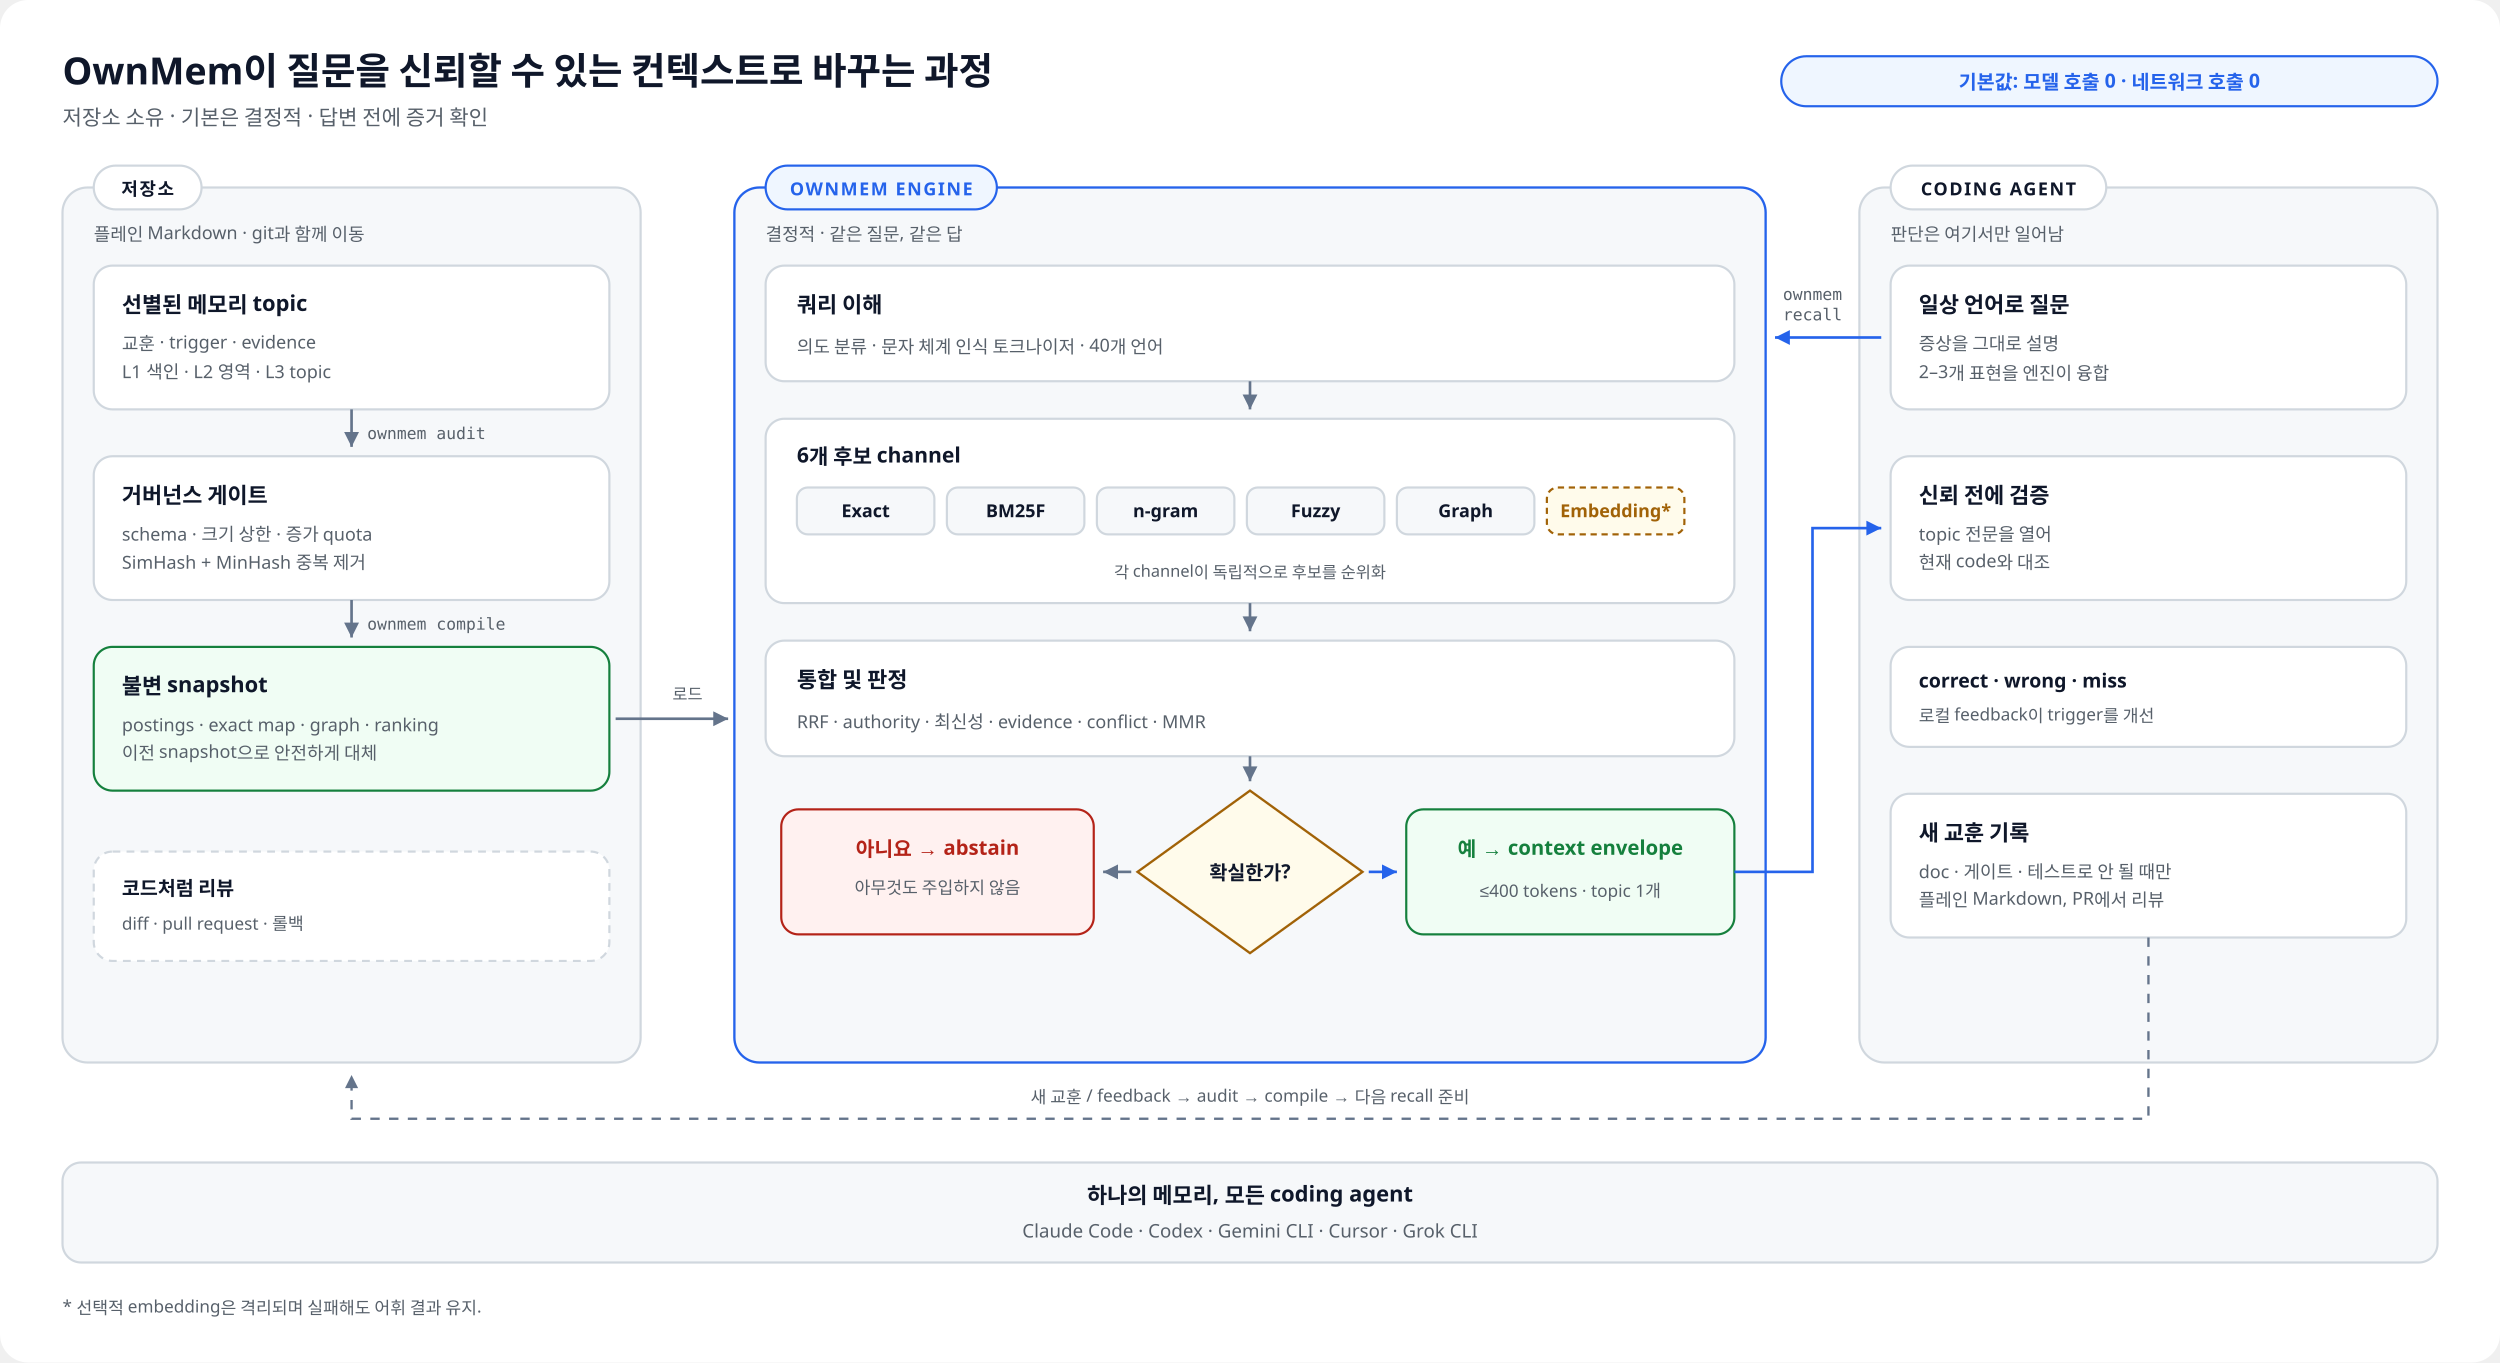
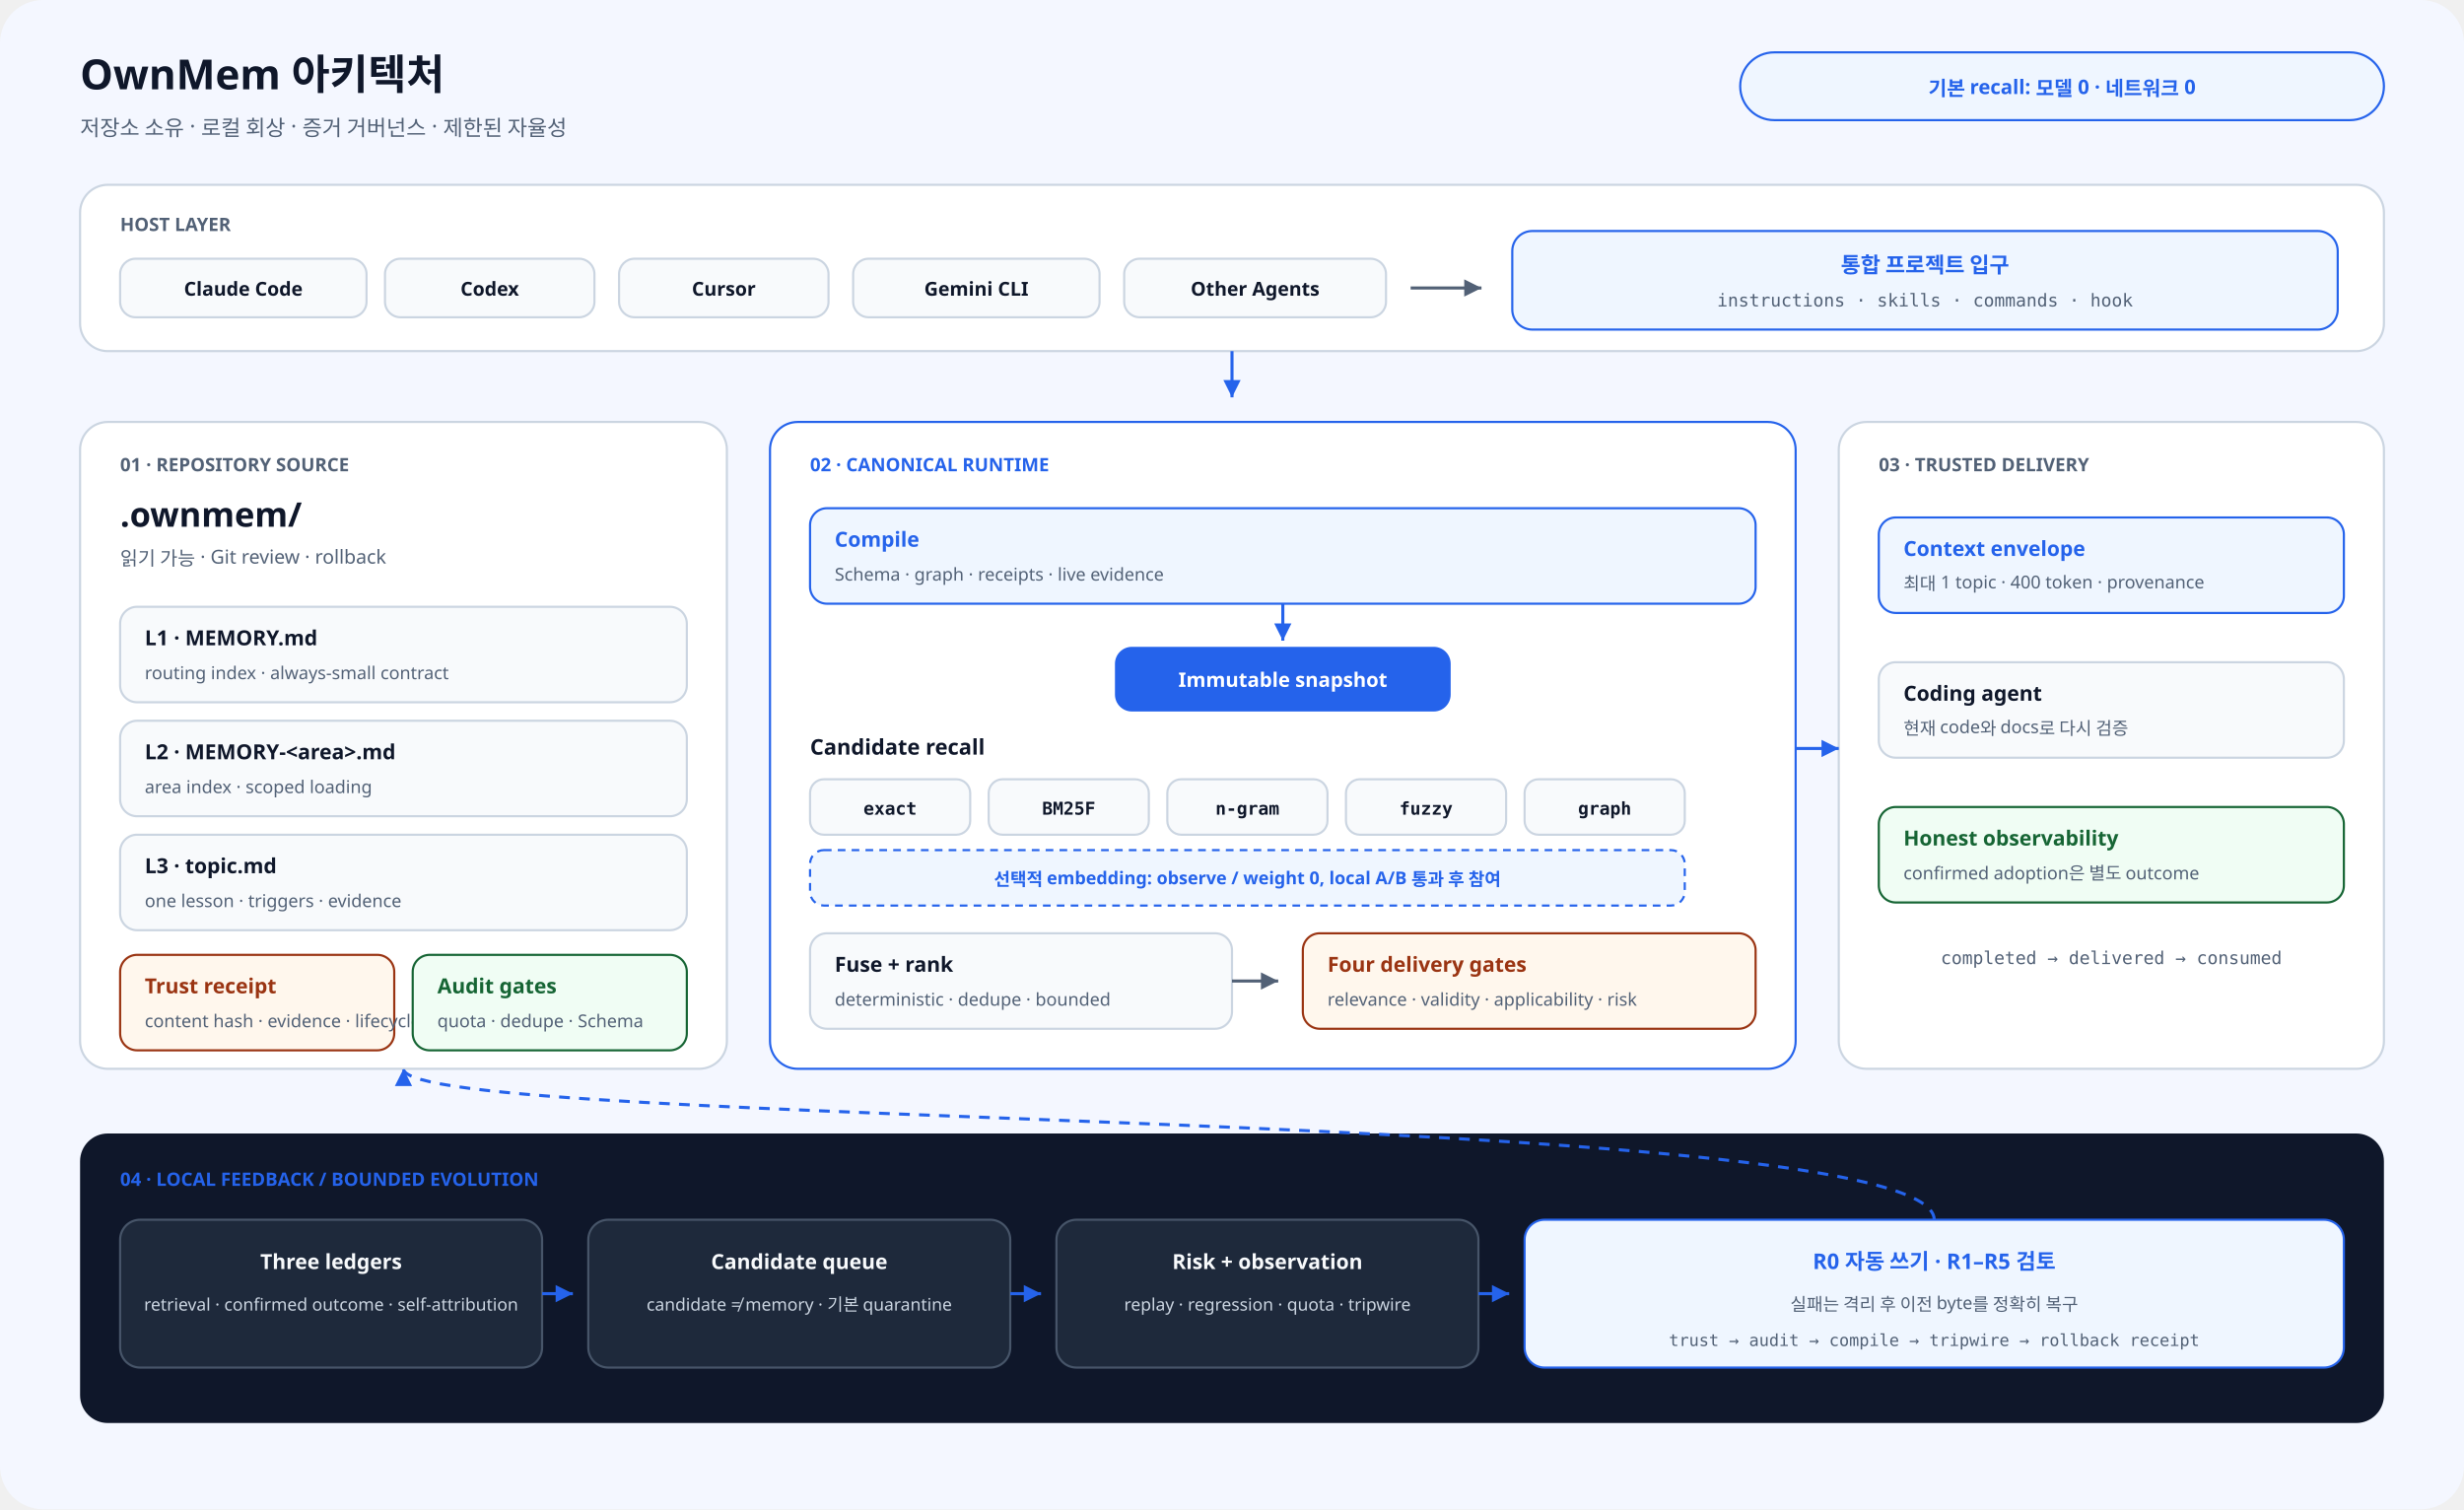
- <svg xmlns="http://www.w3.org/2000/svg" viewBox="0 0 1600 872" role="img" aria-labelledby="title description" font-family="-apple-system, BlinkMacSystemFont, 'Segoe UI', 'Noto Sans', 'Helvetica Neue', Arial, sans-serif">
+ <svg xmlns="http://www.w3.org/2000/svg" viewBox="0 0 1600 980" role="img" aria-labelledby="title description" font-family="-apple-system, BlinkMacSystemFont, 'Segoe UI', 'Noto Sans', Arial, sans-serif">
  <defs>
    <marker id="arrow" viewBox="0 0 10 10" refX="8" refY="5" markerWidth="7" markerHeight="7" orient="auto-start-reverse">
-       <path d="M 0 1 L 8 5 L 0 9 z" fill="#64748b" />
+       <path d="M 0 1 L 8 5 L 0 9 z" fill="#526176" />
    </marker>
-     <marker id="accent" viewBox="0 0 10 10" refX="8" refY="5" markerWidth="7" markerHeight="7" orient="auto-start-reverse">
+     <marker id="arrowBlue" viewBox="0 0 10 10" refX="8" refY="5" markerWidth="7" markerHeight="7" orient="auto-start-reverse">
      <path d="M 0 1 L 8 5 L 0 9 z" fill="#2563eb" />
    </marker>
  </defs>
-   <rect x="0" y="0" width="1600" height="872" rx="18" fill="#ffffff" />
-   <text x="40" y="54" text-anchor="start" font-size="24" font-weight="700" fill="#0f172a">OwnMem이 질문을 신뢰할 수 있는 컨텍스트로 바꾸는 과정</text>
-   <text x="40" y="80" text-anchor="start" font-size="13.5" font-weight="400" fill="#57606a">저장소 소유 · 기본은 결정적 · 답변 전에 증거 확인</text>
-   <rect x="1140" y="36" width="420" height="32" rx="16" fill="#eff6ff" stroke="#2563eb" stroke-width="1.4" />
-   <text x="1350" y="57" text-anchor="middle" font-size="12.5" font-weight="600" fill="#2563eb">기본값: 모델 호출 0 · 네트워크 호출 0</text>
-   <rect x="40" y="120" width="370" height="560" rx="16" fill="#f6f8fa" stroke="#d0d7de" stroke-width="1.4" />
-   <rect x="470" y="120" width="660" height="560" rx="16" fill="#f6f8fa" stroke="#2563eb" stroke-width="1.5" />
-   <rect x="1190" y="120" width="370" height="560" rx="16" fill="#f6f8fa" stroke="#d0d7de" stroke-width="1.4" />
-   <rect x="60" y="106" width="69" height="28" rx="14" fill="#ffffff" stroke="#d0d7de" stroke-width="1.4" />
-   <text x="94.5" y="125" text-anchor="middle" font-size="11.5" font-weight="700" letter-spacing="1" fill="#0f172a">저장소</text>
-   <rect x="490" y="106" width="148" height="28" rx="14" fill="#eff6ff" stroke="#2563eb" stroke-width="1.4" />
-   <text x="564" y="125" text-anchor="middle" font-size="11.5" font-weight="700" letter-spacing="1" fill="#2563eb">OWNMEM ENGINE</text>
-   <rect x="1210" y="106" width="138" height="28" rx="14" fill="#ffffff" stroke="#d0d7de" stroke-width="1.4" />
-   <text x="1279" y="125" text-anchor="middle" font-size="11.5" font-weight="700" letter-spacing="1" fill="#0f172a">CODING AGENT</text>
-   <text x="60" y="154" text-anchor="start" font-size="11.5" font-weight="400" fill="#57606a">플레인 Markdown · git과 함께 이동</text>
-   <text x="490" y="154" text-anchor="start" font-size="11.5" font-weight="400" fill="#57606a">결정적 · 같은 질문, 같은 답</text>
-   <text x="1210" y="154" text-anchor="start" font-size="11.5" font-weight="400" fill="#57606a">판단은 여기서만 일어남</text>
-   <rect x="60" y="170" width="330" height="92" rx="12" fill="#ffffff" stroke="#d0d7de" stroke-width="1.4" />
-   <text x="78" y="200" text-anchor="start" font-size="14" font-weight="650" fill="#0f172a">선별된 메모리 topic</text>
-   <text x="78" y="224" text-anchor="start" font-size="11.5" font-weight="400" fill="#57606a">교훈 · trigger · evidence</text>
-   <text x="78" y="242" text-anchor="start" font-size="11.5" font-weight="400" fill="#57606a">L1 색인 · L2 영역 · L3 topic</text>
-   <path d="M 225 262 L 225 286" fill="none" stroke="#64748b" stroke-width="1.7" marker-end="url(#arrow)" />
-   <text x="235" y="281" text-anchor="start" font-size="10.5" font-weight="400" font-family="ui-monospace, SFMono-Regular, 'SF Mono', Menlo, Consolas, monospace" fill="#57606a">ownmem audit</text>
-   <rect x="60" y="292" width="330" height="92" rx="12" fill="#ffffff" stroke="#d0d7de" stroke-width="1.4" />
-   <text x="78" y="322" text-anchor="start" font-size="14" font-weight="650" fill="#0f172a">거버넌스 게이트</text>
-   <text x="78" y="346" text-anchor="start" font-size="11.5" font-weight="400" fill="#57606a">schema · 크기 상한 · 증가 quota</text>
-   <text x="78" y="364" text-anchor="start" font-size="11.5" font-weight="400" fill="#57606a">SimHash + MinHash 중복 제거</text>
-   <path d="M 225 384 L 225 408" fill="none" stroke="#64748b" stroke-width="1.7" marker-end="url(#arrow)" />
-   <text x="235" y="403" text-anchor="start" font-size="10.5" font-weight="400" font-family="ui-monospace, SFMono-Regular, 'SF Mono', Menlo, Consolas, monospace" fill="#57606a">ownmem compile</text>
-   <rect x="60" y="414" width="330" height="92" rx="12" fill="#f0fdf4" stroke="#15803d" stroke-width="1.4" />
-   <text x="78" y="444" text-anchor="start" font-size="14" font-weight="650" fill="#0f172a">불변 snapshot</text>
-   <text x="78" y="468" text-anchor="start" font-size="11.5" font-weight="400" fill="#57606a">postings · exact map · graph · ranking</text>
-   <text x="78" y="486" text-anchor="start" font-size="11.5" font-weight="400" fill="#57606a">이전 snapshot으로 안전하게 대체</text>
-   <rect x="60" y="545" width="330" height="70" rx="12" fill="#ffffff" stroke="#d0d7de" stroke-width="1.4" stroke-dasharray="5 4" />
-   <text x="78" y="573" text-anchor="start" font-size="12.5" font-weight="600" fill="#0f172a">코드처럼 리뷰</text>
-   <text x="78" y="595" text-anchor="start" font-size="11" font-weight="400" fill="#57606a">diff · pull request · 롤백</text>
-   <text x="440" y="448" text-anchor="middle" font-size="10.5" font-weight="400" font-family="ui-monospace, SFMono-Regular, 'SF Mono', Menlo, Consolas, monospace" fill="#57606a">로드</text>
-   <path d="M 394 460 L 466 460" fill="none" stroke="#64748b" stroke-width="1.7" marker-end="url(#arrow)" />
-   <rect x="490" y="170" width="620" height="74" rx="12" fill="#ffffff" stroke="#d0d7de" stroke-width="1.4" />
-   <text x="510" y="200" text-anchor="start" font-size="14" font-weight="650" fill="#0f172a">쿼리 이해</text>
-   <text x="510" y="226" text-anchor="start" font-size="11.5" font-weight="400" fill="#57606a">의도 분류 · 문자 체계 인식 토크나이저 · 40개 언어</text>
-   <path d="M 800 244 L 800 262" fill="none" stroke="#64748b" stroke-width="1.7" marker-end="url(#arrow)" />
-   <rect x="490" y="268" width="620" height="118" rx="12" fill="#ffffff" stroke="#d0d7de" stroke-width="1.4" />
-   <text x="510" y="296" text-anchor="start" font-size="13.5" font-weight="650" fill="#0f172a">6개 후보 channel</text>
-   <rect x="510" y="312" width="88" height="30" rx="7" fill="#f6f8fa" stroke="#d0d7de" stroke-width="1.4" />
-   <text x="554" y="331" text-anchor="middle" font-size="11.5" font-weight="600" fill="#0f172a">Exact</text>
-   <rect x="606" y="312" width="88" height="30" rx="7" fill="#f6f8fa" stroke="#d0d7de" stroke-width="1.4" />
-   <text x="650" y="331" text-anchor="middle" font-size="11.5" font-weight="600" fill="#0f172a">BM25F</text>
-   <rect x="702" y="312" width="88" height="30" rx="7" fill="#f6f8fa" stroke="#d0d7de" stroke-width="1.4" />
-   <text x="746" y="331" text-anchor="middle" font-size="11.5" font-weight="600" fill="#0f172a">n-gram</text>
-   <rect x="798" y="312" width="88" height="30" rx="7" fill="#f6f8fa" stroke="#d0d7de" stroke-width="1.4" />
-   <text x="842" y="331" text-anchor="middle" font-size="11.5" font-weight="600" fill="#0f172a">Fuzzy</text>
-   <rect x="894" y="312" width="88" height="30" rx="7" fill="#f6f8fa" stroke="#d0d7de" stroke-width="1.4" />
-   <text x="938" y="331" text-anchor="middle" font-size="11.5" font-weight="600" fill="#0f172a">Graph</text>
-   <rect x="990" y="312" width="88" height="30" rx="7" fill="#fffbeb" stroke="#a16207" stroke-width="1.4" stroke-dasharray="4 3" />
-   <text x="1034" y="331" text-anchor="middle" font-size="11.5" font-weight="600" fill="#a16207">Embedding*</text>
-   <text x="800" y="370" text-anchor="middle" font-size="10.5" font-weight="400" fill="#57606a">각 channel이 독립적으로 후보를 순위화</text>
-   <path d="M 800 386 L 800 404" fill="none" stroke="#64748b" stroke-width="1.7" marker-end="url(#arrow)" />
-   <rect x="490" y="410" width="620" height="74" rx="12" fill="#ffffff" stroke="#d0d7de" stroke-width="1.4" />
-   <text x="510" y="440" text-anchor="start" font-size="14" font-weight="650" fill="#0f172a">통합 및 판정</text>
-   <text x="510" y="466" text-anchor="start" font-size="11.5" font-weight="400" fill="#57606a">RRF · authority · 최신성 · evidence · conflict · MMR</text>
-   <path d="M 800 484 L 800 500" fill="none" stroke="#64748b" stroke-width="1.7" marker-end="url(#arrow)" />
-   <polygon points="800,506 872,558 800,610 728,558" fill="#fffbeb" stroke="#a16207" stroke-width="1.5" />
-   <text x="800" y="563" text-anchor="middle" font-size="12.5" font-weight="650" fill="#0f172a">확실한가?</text>
-   <rect x="500" y="518" width="200" height="80" rx="11" fill="#fff1f0" stroke="#b42318" stroke-width="1.4" />
-   <text x="600" y="548" text-anchor="middle" font-size="13" font-weight="650" fill="#b42318">아니요 → abstain</text>
-   <text x="600" y="572" text-anchor="middle" font-size="11" font-weight="400" fill="#57606a">아무것도 주입하지 않음</text>
-   <path d="M 724 558 L 706 558" fill="none" stroke="#64748b" stroke-width="1.7" marker-end="url(#arrow)" />
-   <rect x="900" y="518" width="210" height="80" rx="11" fill="#f0fdf4" stroke="#15803d" stroke-width="1.4" />
-   <text x="1005" y="548" text-anchor="middle" font-size="13" font-weight="650" fill="#15803d">예 → context envelope</text>
-   <text x="1005" y="574" text-anchor="middle" font-size="11" font-weight="400" fill="#57606a">≤400 tokens · topic 1개</text>
-   <path d="M 876 558 L 894 558" fill="none" stroke="#2563eb" stroke-width="1.7" marker-end="url(#accent)" />
-   <path d="M 1110 558 L 1160 558 L 1160 338 L 1204 338" fill="none" stroke="#2563eb" stroke-width="1.7" marker-end="url(#accent)" />
-   <rect x="1210" y="170" width="330" height="92" rx="12" fill="#ffffff" stroke="#d0d7de" stroke-width="1.4" />
-   <text x="1228" y="200" text-anchor="start" font-size="14" font-weight="650" fill="#0f172a">일상 언어로 질문</text>
-   <text x="1228" y="224" text-anchor="start" font-size="11.5" font-weight="400" fill="#57606a">증상을 그대로 설명</text>
-   <text x="1228" y="242" text-anchor="start" font-size="11.5" font-weight="400" fill="#57606a">2–3개 표현을 엔진이 융합</text>
-   <rect x="1210" y="292" width="330" height="92" rx="12" fill="#ffffff" stroke="#d0d7de" stroke-width="1.4" />
-   <text x="1228" y="322" text-anchor="start" font-size="14" font-weight="650" fill="#0f172a">신뢰 전에 검증</text>
-   <text x="1228" y="346" text-anchor="start" font-size="11.5" font-weight="400" fill="#57606a">topic 전문을 열어</text>
-   <text x="1228" y="364" text-anchor="start" font-size="11.5" font-weight="400" fill="#57606a">현재 code와 대조</text>
-   <rect x="1210" y="414" width="330" height="64" rx="12" fill="#ffffff" stroke="#d0d7de" stroke-width="1.4" />
-   <text x="1228" y="440" text-anchor="start" font-size="12.5" font-weight="650" fill="#0f172a">correct · wrong · miss</text>
-   <text x="1228" y="462" text-anchor="start" font-size="11" font-weight="400" fill="#57606a">로컬 feedback이 trigger를 개선</text>
-   <rect x="1210" y="508" width="330" height="92" rx="12" fill="#ffffff" stroke="#d0d7de" stroke-width="1.4" />
-   <text x="1228" y="538" text-anchor="start" font-size="14" font-weight="650" fill="#0f172a">새 교훈 기록</text>
-   <text x="1228" y="562" text-anchor="start" font-size="11.5" font-weight="400" fill="#57606a">doc · 게이트 · 테스트로 안 될 때만</text>
-   <text x="1228" y="580" text-anchor="start" font-size="11.5" font-weight="400" fill="#57606a">플레인 Markdown, PR에서 리뷰</text>
-   <text x="1160" y="192" text-anchor="middle" font-size="10.5" font-weight="400" font-family="ui-monospace, SFMono-Regular, 'SF Mono', Menlo, Consolas, monospace" fill="#57606a">ownmem</text>
-   <text x="1160" y="205" text-anchor="middle" font-size="10.5" font-weight="400" font-family="ui-monospace, SFMono-Regular, 'SF Mono', Menlo, Consolas, monospace" fill="#57606a">recall</text>
-   <path d="M 1204 216 L 1136 216 " fill="none" stroke="#2563eb" stroke-width="1.7" marker-end="url(#accent)" />
-   <path d="M 1375 600 L 1375 716 L 225 716 L 225 688" fill="none" stroke="#64748b" stroke-width="1.5" stroke-dasharray="6 6" marker-end="url(#arrow)" />
-   <text x="800" y="706" text-anchor="middle" font-size="11" font-weight="400" fill="#57606a">새 교훈 / feedback → audit → compile → 다음 recall 준비</text>
-   <rect x="40" y="744" width="1520" height="64" rx="12" fill="#f6f8fa" stroke="#d0d7de" stroke-width="1.4" />
-   <text x="800" y="770" text-anchor="middle" font-size="14" font-weight="650" fill="#0f172a">하나의 메모리, 모든 coding agent</text>
-   <text x="800" y="792" text-anchor="middle" font-size="12" font-weight="400" fill="#57606a">Claude Code · Codex · Gemini CLI · Cursor · Grok CLI</text>
-   <text x="40" y="840" text-anchor="start" font-size="11" font-weight="400" fill="#57606a">* 선택적 embedding은 격리되며 실패해도 어휘 결과 유지.</text>
+   <rect x="0" y="0" width="1600" height="980" rx="28" fill="#f4f7ff" />
+   <text x="52" y="58" text-anchor="start" font-size="27" font-weight="750" fill="#0f172a">OwnMem 아키텍처</text>
+   <text x="52" y="88" text-anchor="start" font-size="14" font-weight="500" fill="#526176">저장소 소유 · 로컬 회상 · 증거 거버넌스 · 제한된 자율성</text>
+   <rect x="1130" y="34" width="418" height="44" rx="22" fill="#eff6ff" stroke="#2563eb" stroke-width="1.4" />
+   <text x="1339" y="62" text-anchor="middle" font-size="13" font-weight="650" fill="#2563eb">기본 recall: 모델 0 · 네트워크 0</text>
+   <rect x="52" y="120" width="1496" height="108" rx="18" fill="#ffffff" stroke="#cbd5e1" stroke-width="1.4" />
+   <text x="78" y="150" text-anchor="start" font-size="12" font-weight="750" fill="#526176">HOST LAYER</text>
+   <rect x="78" y="168" width="160" height="38" rx="10" fill="#f8fafc" stroke="#cbd5e1" stroke-width="1.4" />
+   <text x="158" y="192" text-anchor="middle" font-size="12.5" font-weight="650" fill="#0f172a">Claude Code</text>
+   <rect x="250" y="168" width="136" height="38" rx="10" fill="#f8fafc" stroke="#cbd5e1" stroke-width="1.4" />
+   <text x="318" y="192" text-anchor="middle" font-size="12.5" font-weight="650" fill="#0f172a">Codex</text>
+   <rect x="402" y="168" width="136" height="38" rx="10" fill="#f8fafc" stroke="#cbd5e1" stroke-width="1.4" />
+   <text x="470" y="192" text-anchor="middle" font-size="12.5" font-weight="650" fill="#0f172a">Cursor</text>
+   <rect x="554" y="168" width="160" height="38" rx="10" fill="#f8fafc" stroke="#cbd5e1" stroke-width="1.4" />
+   <text x="634" y="192" text-anchor="middle" font-size="12.5" font-weight="650" fill="#0f172a">Gemini CLI</text>
+   <rect x="730" y="168" width="170" height="38" rx="10" fill="#f8fafc" stroke="#cbd5e1" stroke-width="1.4" />
+   <text x="815" y="192" text-anchor="middle" font-size="12.5" font-weight="650" fill="#0f172a">Other Agents</text>
+   <path d="M 916 187 L 962 187" fill="none" stroke="#526176" stroke-width="2" marker-end="url(#arrow)" />
+   <rect x="982" y="150" width="536" height="64" rx="13" fill="#eff6ff" stroke="#2563eb" stroke-width="1.4" />
+   <text x="1250" y="177" text-anchor="middle" font-size="14" font-weight="700" fill="#2563eb">통합 프로젝트 입구</text>
+   <text x="1250" y="199" text-anchor="middle" font-size="11.5" font-weight="400" font-family="ui-monospace, SFMono-Regular, Menlo, Consolas, monospace" fill="#526176">instructions · skills · commands · hook</text>
+   <path d="M 800 228 L 800 258" fill="none" stroke="#2563eb" stroke-width="2" marker-end="url(#arrowBlue)" />
+   <rect x="52" y="274" width="420" height="420" rx="18" fill="#ffffff" stroke="#cbd5e1" stroke-width="1.4" />
+   <text x="78" y="306" text-anchor="start" font-size="12" font-weight="750" fill="#526176">01 · REPOSITORY SOURCE</text>
+   <text x="78" y="342" text-anchor="start" font-size="22" font-weight="750" fill="#0f172a">.ownmem/</text>
+   <text x="78" y="367" text-anchor="start" font-size="12.5" font-weight="400" fill="#526176">읽기 가능 · Git review · rollback</text>
+   <rect x="78" y="394" width="368" height="62" rx="11" fill="#f8fafc" stroke="#cbd5e1" stroke-width="1.4" />
+   <text x="94" y="419" text-anchor="start" font-size="13.5" font-weight="700" fill="#0f172a">L1 · MEMORY.md</text>
+   <text x="94" y="441" text-anchor="start" font-size="11.5" font-weight="400" fill="#526176">routing index · always-small contract</text>
+   <rect x="78" y="468" width="368" height="62" rx="11" fill="#f8fafc" stroke="#cbd5e1" stroke-width="1.4" />
+   <text x="94" y="493" text-anchor="start" font-size="13.5" font-weight="700" fill="#0f172a">L2 · MEMORY-&lt;area&gt;.md</text>
+   <text x="94" y="515" text-anchor="start" font-size="11.5" font-weight="400" fill="#526176">area index · scoped loading</text>
+   <rect x="78" y="542" width="368" height="62" rx="11" fill="#f8fafc" stroke="#cbd5e1" stroke-width="1.4" />
+   <text x="94" y="567" text-anchor="start" font-size="13.5" font-weight="700" fill="#0f172a">L3 · topic.md</text>
+   <text x="94" y="589" text-anchor="start" font-size="11.5" font-weight="400" fill="#526176">one lesson · triggers · evidence</text>
+   <rect x="78" y="620" width="178" height="62" rx="11" fill="#fff7ed" stroke="#9a3412" stroke-width="1.4" />
+   <text x="94" y="645" text-anchor="start" font-size="13.5" font-weight="700" fill="#9a3412">Trust receipt</text>
+   <text x="94" y="667" text-anchor="start" font-size="11.5" font-weight="400" fill="#526176">content hash · evidence · lifecycle</text>
+   <rect x="268" y="620" width="178" height="62" rx="11" fill="#f0fdf4" stroke="#166534" stroke-width="1.4" />
+   <text x="284" y="645" text-anchor="start" font-size="13.5" font-weight="700" fill="#166534">Audit gates</text>
+   <text x="284" y="667" text-anchor="start" font-size="11.5" font-weight="400" fill="#526176">quota · dedupe · Schema</text>
+   <rect x="500" y="274" width="666" height="420" rx="18" fill="#ffffff" stroke="#2563eb" stroke-width="1.4" />
+   <text x="526" y="306" text-anchor="start" font-size="12" font-weight="750" fill="#2563eb">02 · CANONICAL RUNTIME</text>
+   <rect x="526" y="330" width="614" height="62" rx="11" fill="#eff6ff" stroke="#2563eb" stroke-width="1.4" />
+   <text x="542" y="355" text-anchor="start" font-size="13.5" font-weight="700" fill="#2563eb">Compile</text>
+   <text x="542" y="377" text-anchor="start" font-size="11.5" font-weight="400" fill="#526176">Schema · graph · receipts · live evidence</text>
+   <path d="M 833 392 L 833 416" fill="none" stroke="#2563eb" stroke-width="2" marker-end="url(#arrowBlue)" />
+   <rect x="724" y="420" width="218" height="42" rx="11" fill="#2563eb" />
+   <text x="833" y="446" text-anchor="middle" font-size="13" font-weight="700" fill="#ffffff">Immutable snapshot</text>
+   <text x="526" y="490" text-anchor="start" font-size="14" font-weight="700" fill="#0f172a">Candidate recall</text>
+   <rect x="526" y="506" width="104" height="36" rx="9" fill="#f8fafc" stroke="#cbd5e1" stroke-width="1.4" />
+   <text x="578" y="529" text-anchor="middle" font-size="11.5" font-weight="650" font-family="ui-monospace, SFMono-Regular, Menlo, Consolas, monospace" fill="#0f172a">exact</text>
+   <rect x="642" y="506" width="104" height="36" rx="9" fill="#f8fafc" stroke="#cbd5e1" stroke-width="1.4" />
+   <text x="694" y="529" text-anchor="middle" font-size="11.5" font-weight="650" font-family="ui-monospace, SFMono-Regular, Menlo, Consolas, monospace" fill="#0f172a">BM25F</text>
+   <rect x="758" y="506" width="104" height="36" rx="9" fill="#f8fafc" stroke="#cbd5e1" stroke-width="1.4" />
+   <text x="810" y="529" text-anchor="middle" font-size="11.5" font-weight="650" font-family="ui-monospace, SFMono-Regular, Menlo, Consolas, monospace" fill="#0f172a">n-gram</text>
+   <rect x="874" y="506" width="104" height="36" rx="9" fill="#f8fafc" stroke="#cbd5e1" stroke-width="1.4" />
+   <text x="926" y="529" text-anchor="middle" font-size="11.5" font-weight="650" font-family="ui-monospace, SFMono-Regular, Menlo, Consolas, monospace" fill="#0f172a">fuzzy</text>
+   <rect x="990" y="506" width="104" height="36" rx="9" fill="#f8fafc" stroke="#cbd5e1" stroke-width="1.4" />
+   <text x="1042" y="529" text-anchor="middle" font-size="11.5" font-weight="650" font-family="ui-monospace, SFMono-Regular, Menlo, Consolas, monospace" fill="#0f172a">graph</text>
+   <rect x="526" y="552" width="568" height="36" rx="9" fill="#eff6ff" stroke="#2563eb" stroke-width="1.4" stroke-dasharray="5 4" />
+   <text x="810" y="575" text-anchor="middle" font-size="11.5" font-weight="600" fill="#2563eb">선택적 embedding: observe / weight 0, local A/B 통과 후 참여</text>
+   <rect x="526" y="606" width="274" height="62" rx="11" fill="#f8fafc" stroke="#cbd5e1" stroke-width="1.4" />
+   <text x="542" y="631" text-anchor="start" font-size="13.5" font-weight="700" fill="#0f172a">Fuse + rank</text>
+   <text x="542" y="653" text-anchor="start" font-size="11.5" font-weight="400" fill="#526176">deterministic · dedupe · bounded</text>
+   <path d="M 800 637 L 830 637" fill="none" stroke="#526176" stroke-width="2" marker-end="url(#arrow)" />
+   <rect x="846" y="606" width="294" height="62" rx="11" fill="#fff7ed" stroke="#9a3412" stroke-width="1.4" />
+   <text x="862" y="631" text-anchor="start" font-size="13.5" font-weight="700" fill="#9a3412">Four delivery gates</text>
+   <text x="862" y="653" text-anchor="start" font-size="11.5" font-weight="400" fill="#526176">relevance · validity · applicability · risk</text>
+   <rect x="1194" y="274" width="354" height="420" rx="18" fill="#ffffff" stroke="#cbd5e1" stroke-width="1.4" />
+   <text x="1220" y="306" text-anchor="start" font-size="12" font-weight="750" fill="#526176">03 · TRUSTED DELIVERY</text>
+   <rect x="1220" y="336" width="302" height="62" rx="11" fill="#eff6ff" stroke="#2563eb" stroke-width="1.4" />
+   <text x="1236" y="361" text-anchor="start" font-size="13.5" font-weight="700" fill="#2563eb">Context envelope</text>
+   <text x="1236" y="383" text-anchor="start" font-size="11.5" font-weight="400" fill="#526176">최대 1 topic · 400 token · provenance</text>
+   <path d="M 1166 486 L 1194 486" fill="none" stroke="#2563eb" stroke-width="2" marker-end="url(#arrowBlue)" />
+   <rect x="1220" y="430" width="302" height="62" rx="11" fill="#f8fafc" stroke="#cbd5e1" stroke-width="1.4" />
+   <text x="1236" y="455" text-anchor="start" font-size="13.5" font-weight="700" fill="#0f172a">Coding agent</text>
+   <text x="1236" y="477" text-anchor="start" font-size="11.5" font-weight="400" fill="#526176">현재 code와 docs로 다시 검증</text>
+   <rect x="1220" y="524" width="302" height="62" rx="11" fill="#f0fdf4" stroke="#166534" stroke-width="1.4" />
+   <text x="1236" y="549" text-anchor="start" font-size="13.5" font-weight="700" fill="#166534">Honest observability</text>
+   <text x="1236" y="571" text-anchor="start" font-size="11.5" font-weight="400" fill="#526176">confirmed adoption은 별도 outcome</text>
+   <text x="1371" y="626" text-anchor="middle" font-size="11.5" font-weight="500" font-family="ui-monospace, SFMono-Regular, Menlo, Consolas, monospace" fill="#526176">completed → delivered → consumed</text>
+   <rect x="52" y="736" width="1496" height="188" rx="18" fill="#0f172a" />
+   <text x="78" y="770" text-anchor="start" font-size="12" font-weight="750" fill="#2563eb">04 · LOCAL FEEDBACK / BOUNDED EVOLUTION</text>
+   <rect x="78" y="792" width="274" height="96" rx="13" fill="#1e293b" stroke="#475569" stroke-width="1.4" />
+   <text x="215" y="824" text-anchor="middle" font-size="13.5" font-weight="700" fill="#f8fafc">Three ledgers</text>
+   <text x="215" y="851" text-anchor="middle" font-size="11.2" font-weight="400" fill="#cbd5e1">retrieval · confirmed outcome · self-attribution</text>
+   <rect x="382" y="792" width="274" height="96" rx="13" fill="#1e293b" stroke="#475569" stroke-width="1.4" />
+   <text x="519" y="824" text-anchor="middle" font-size="13.5" font-weight="700" fill="#f8fafc">Candidate queue</text>
+   <text x="519" y="851" text-anchor="middle" font-size="11.2" font-weight="400" fill="#cbd5e1">candidate ≠ memory · 기본 quarantine</text>
+   <rect x="686" y="792" width="274" height="96" rx="13" fill="#1e293b" stroke="#475569" stroke-width="1.4" />
+   <text x="823" y="824" text-anchor="middle" font-size="13.5" font-weight="700" fill="#f8fafc">Risk + observation</text>
+   <text x="823" y="851" text-anchor="middle" font-size="11.2" font-weight="400" fill="#cbd5e1">replay · regression · quota · tripwire</text>
+   <path d="M 352 840 L 372 840" fill="none" stroke="#2563eb" stroke-width="2" marker-end="url(#arrowBlue)" />
+   <path d="M 656 840 L 676 840" fill="none" stroke="#2563eb" stroke-width="2" marker-end="url(#arrowBlue)" />
+   <path d="M 960 840 L 980 840" fill="none" stroke="#2563eb" stroke-width="2" marker-end="url(#arrowBlue)" />
+   <rect x="990" y="792" width="532" height="96" rx="13" fill="#eff6ff" stroke="#2563eb" stroke-width="1.4" />
+   <text x="1256" y="824" text-anchor="middle" font-size="14" font-weight="750" fill="#2563eb">R0 자동 쓰기 · R1–R5 검토</text>
+   <text x="1256" y="851" text-anchor="middle" font-size="11.5" font-weight="500" fill="#526176">실패는 격리 후 이전 byte를 정확히 복구</text>
+   <text x="1256" y="874" text-anchor="middle" font-size="10.8" font-weight="500" font-family="ui-monospace, SFMono-Regular, Menlo, Consolas, monospace" fill="#526176">trust → audit → compile → tripwire → rollback receipt</text>
+   <path d="M 1256 792 C 1256 718, 262 734, 262 694" fill="none" stroke="#2563eb" stroke-width="2" stroke-dasharray="7 6" marker-end="url(#arrowBlue)" />
</svg>
